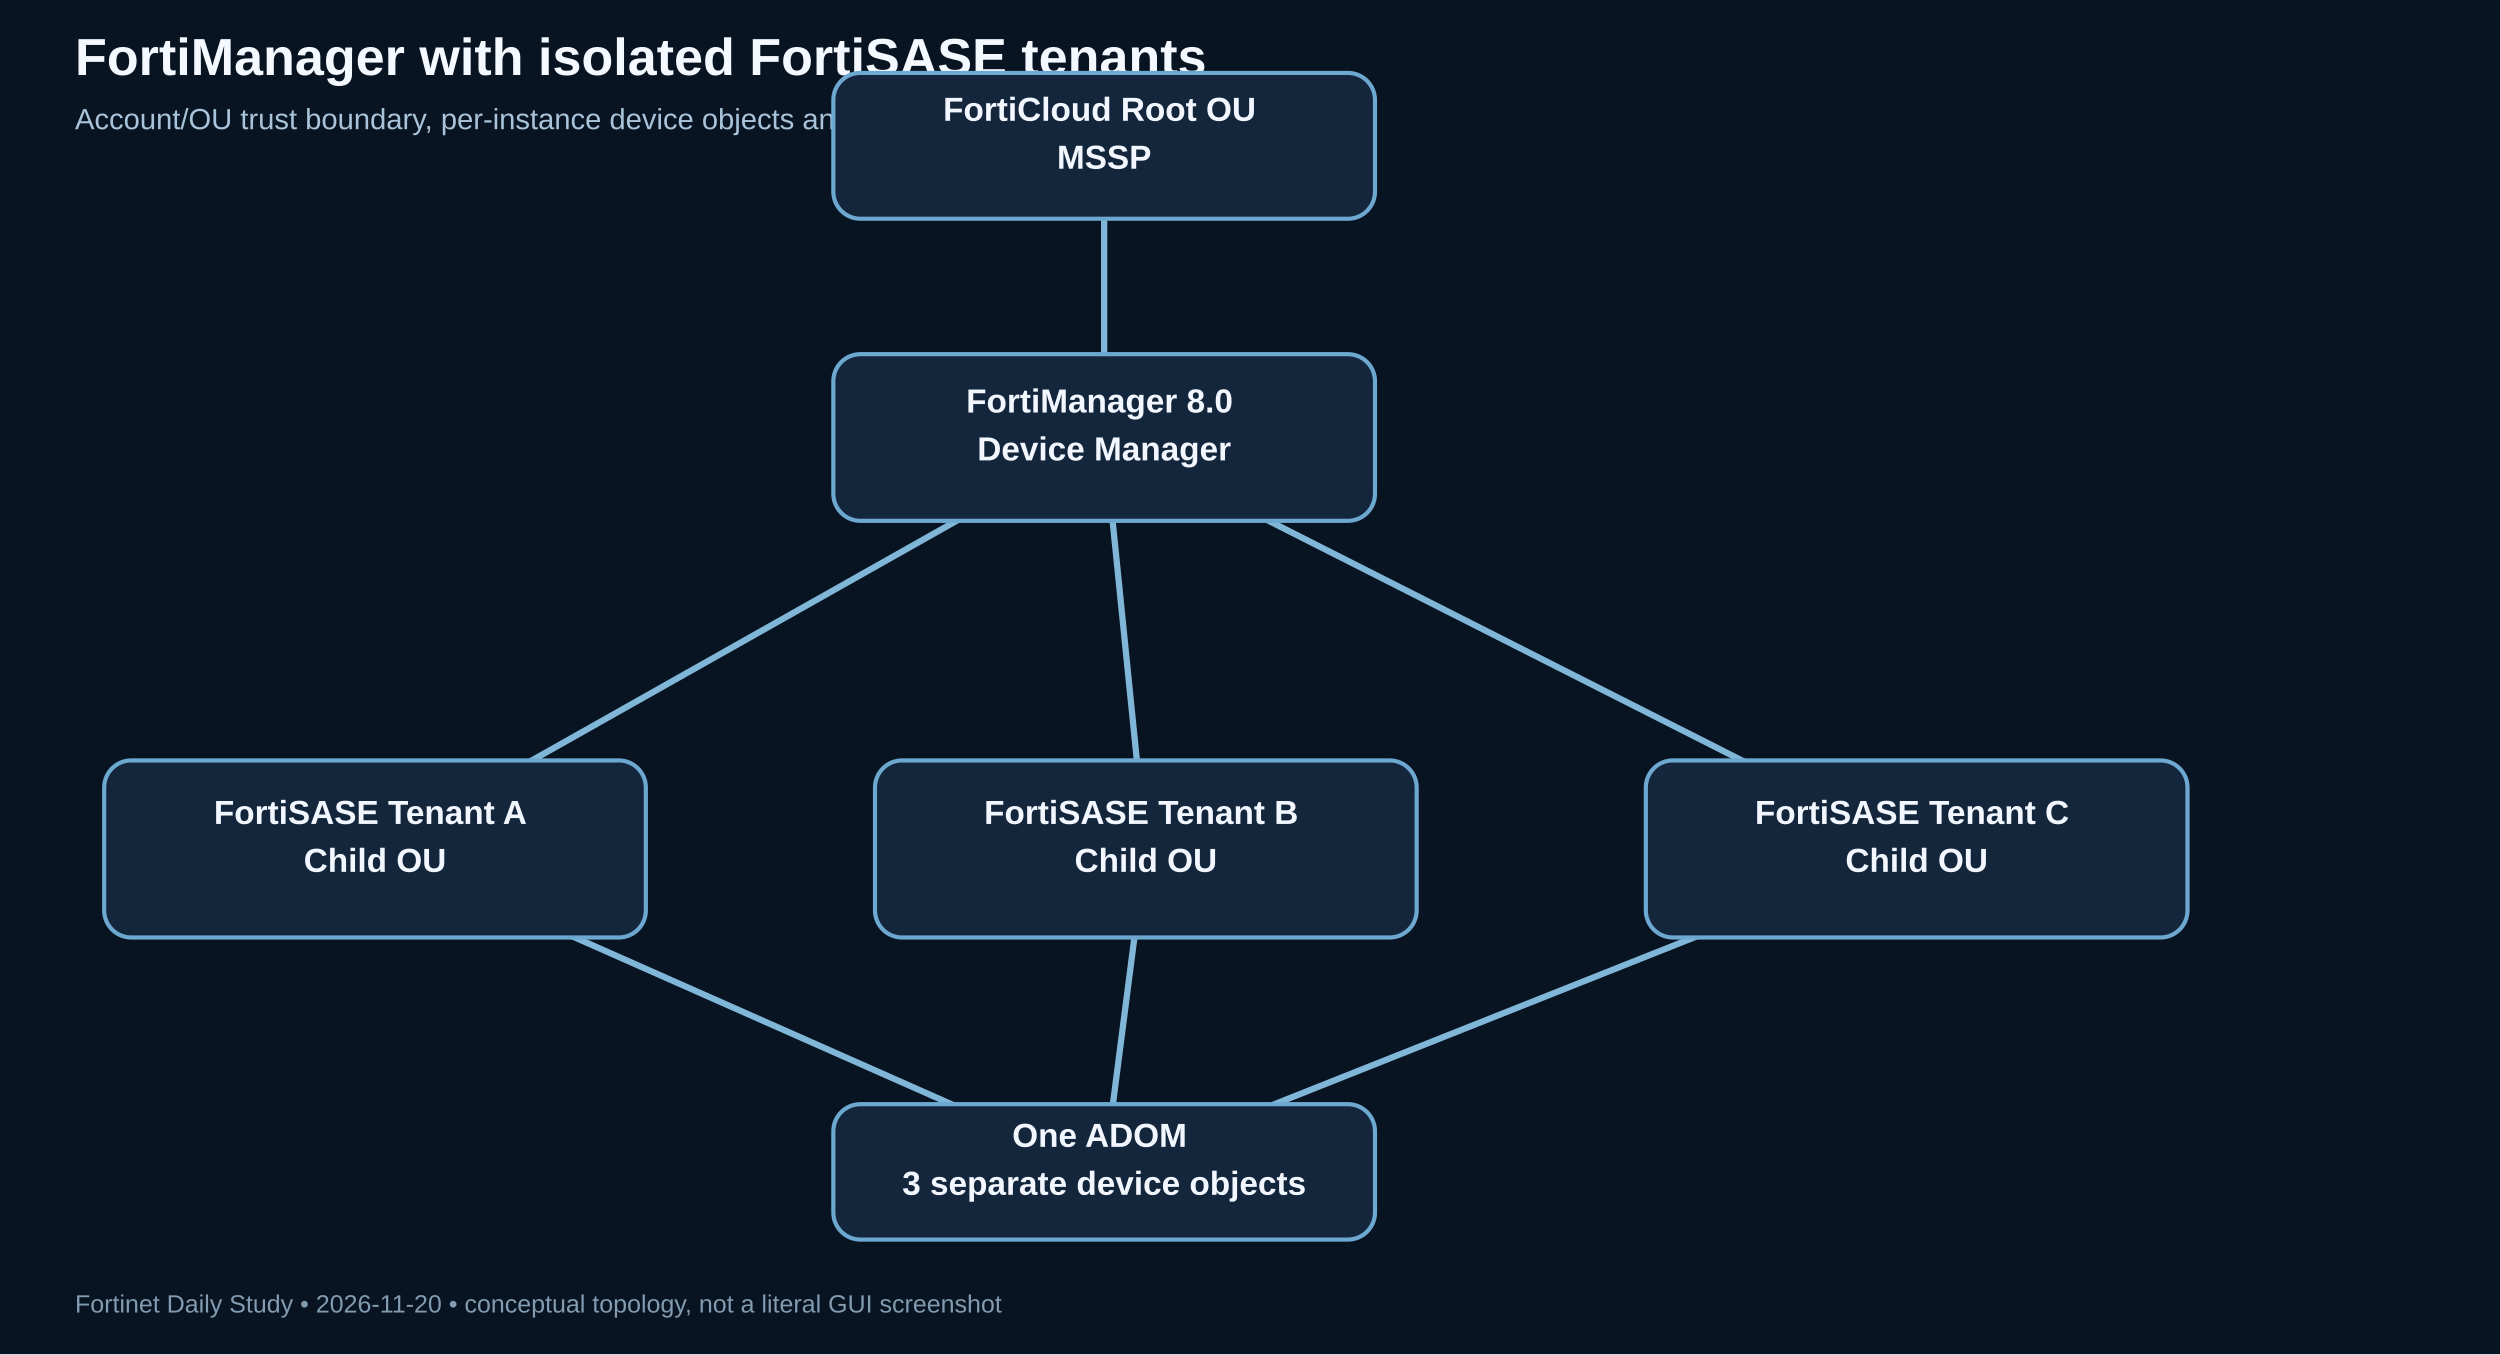
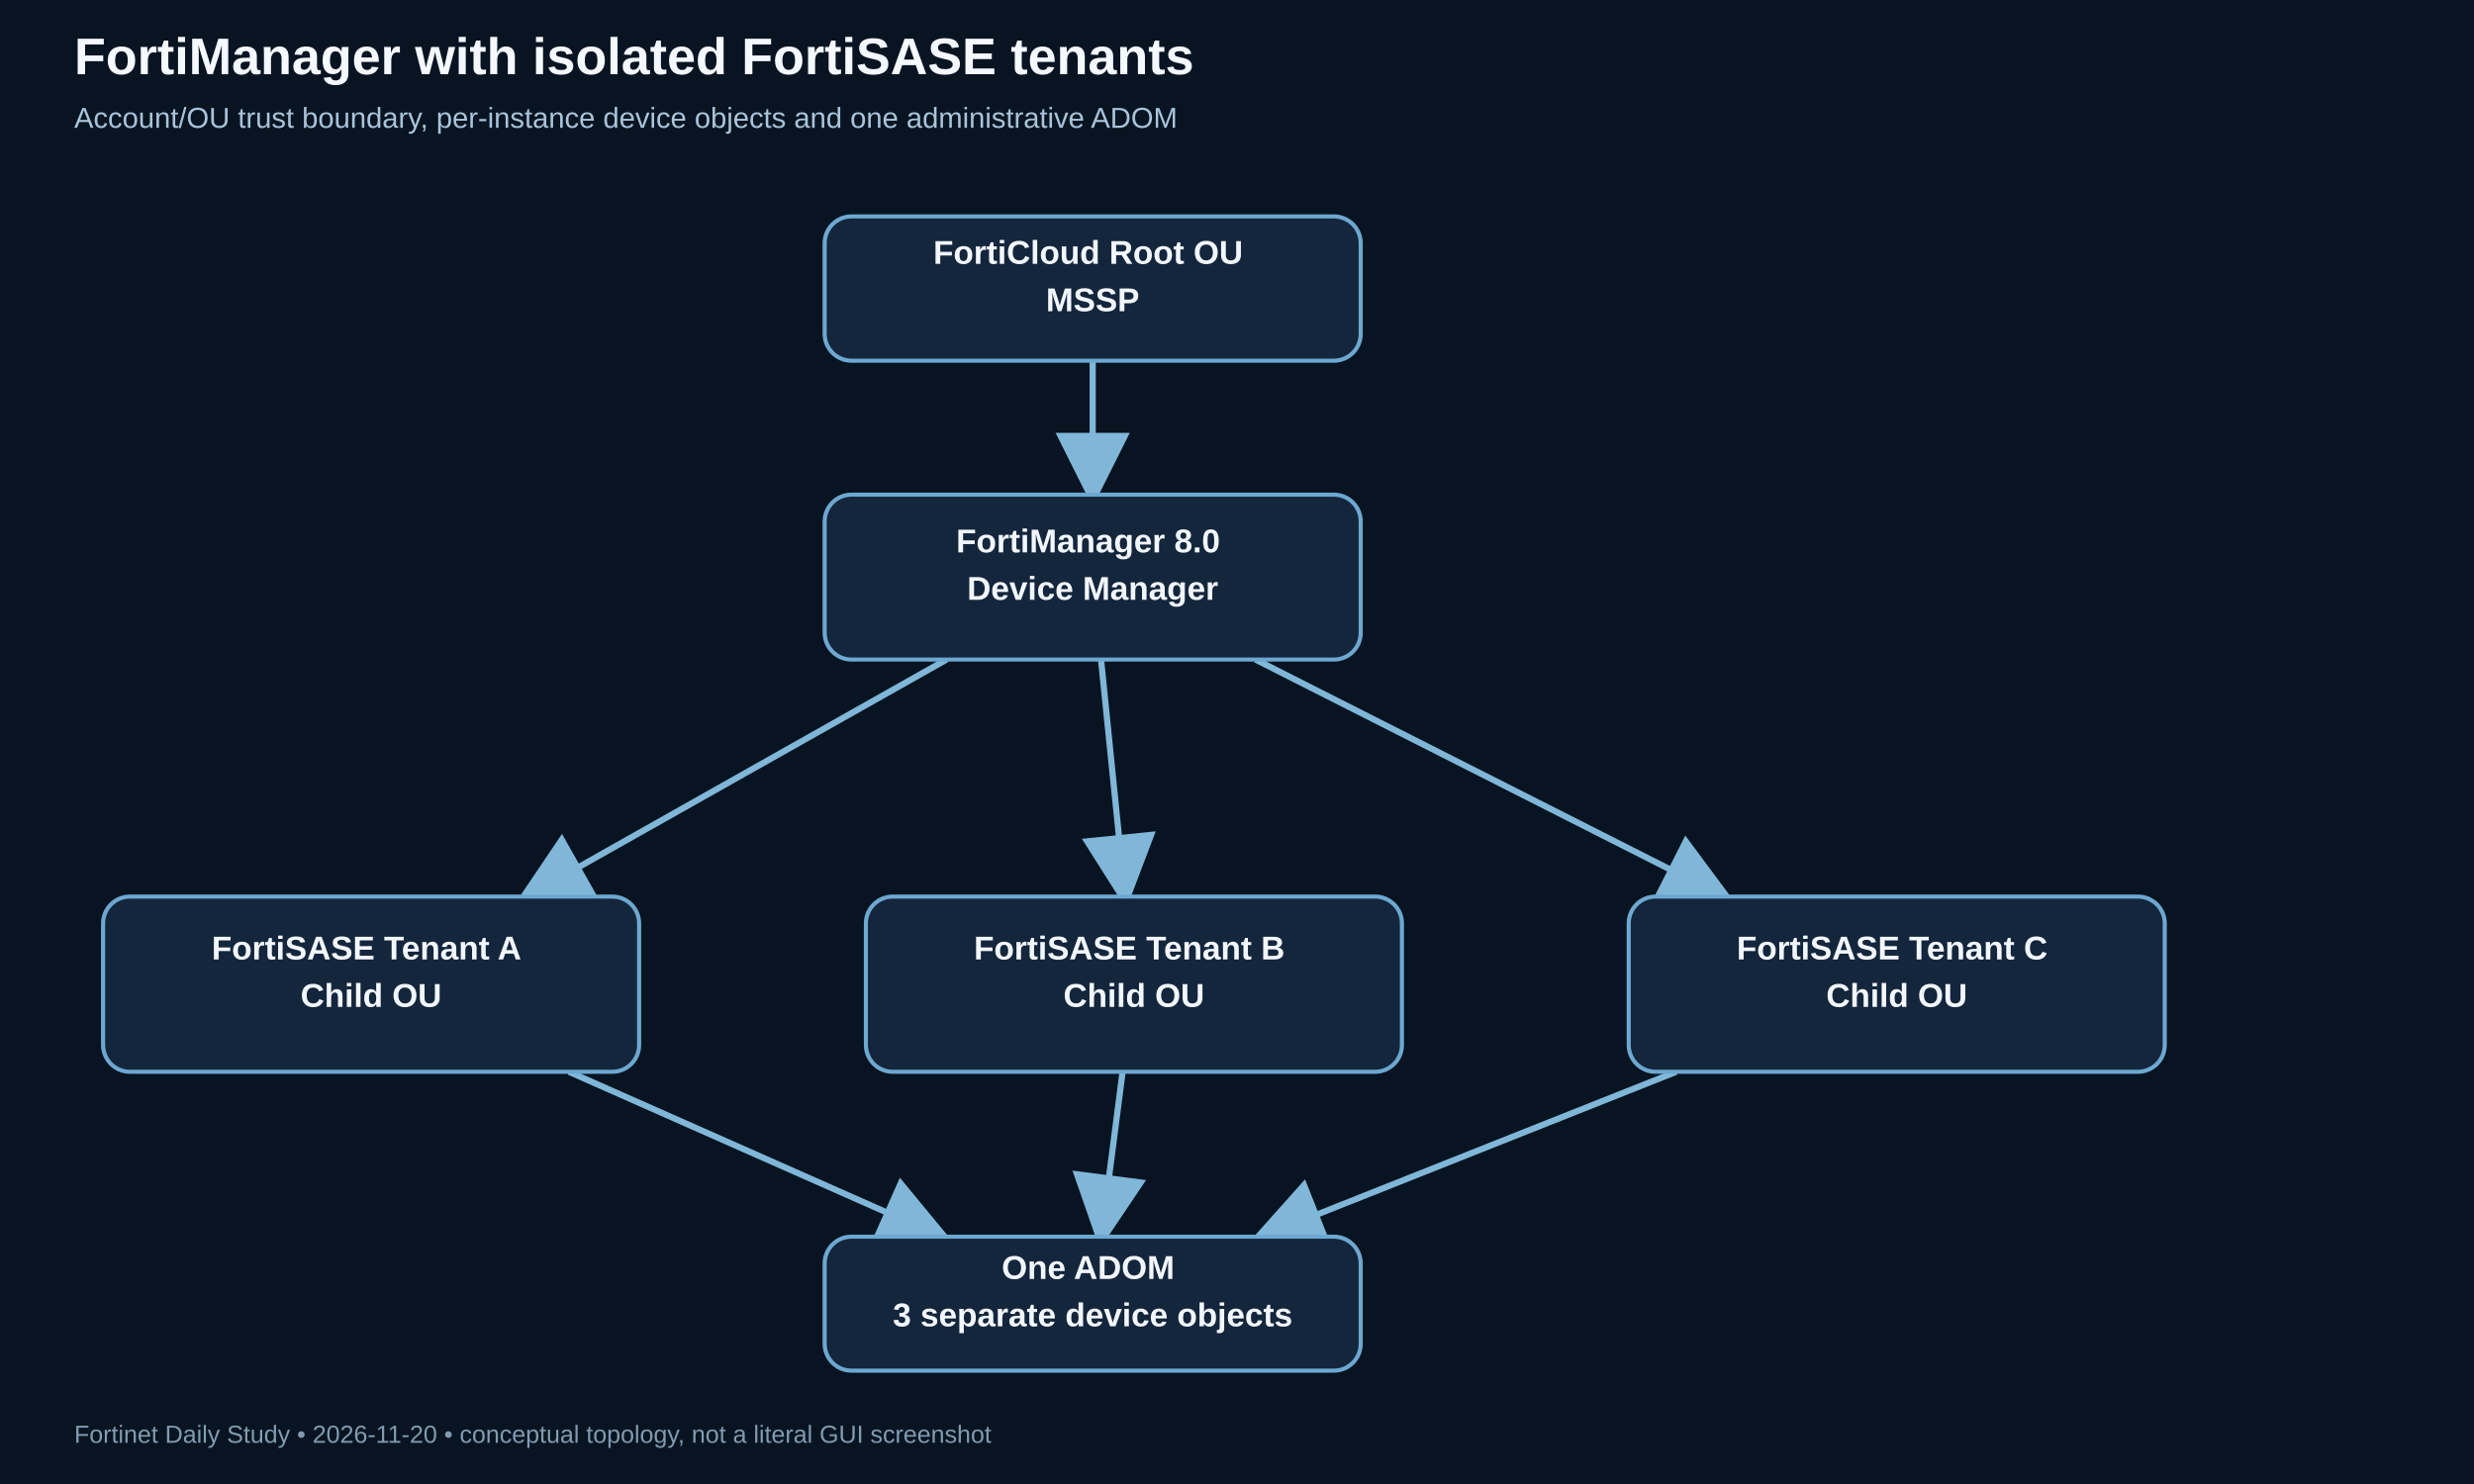
- <svg xmlns="http://www.w3.org/2000/svg" width="1200" height="650" viewBox="0 0 1200 650">
+ <svg xmlns="http://www.w3.org/2000/svg" width="1200" height="720" viewBox="0 0 1200 720">
  <defs>
    <marker id="arr" markerWidth="12" markerHeight="12" refX="10" refY="6" orient="auto">
      <path d="M0,0 L12,6 L0,12 z" fill="#80b7d8" />
    </marker>
  </defs>
-   <rect width="1200" height="650" fill="#081421" />
+   <rect width="1200" height="720" fill="#081421" />
  <text x="36" y="36" fill="#f4f8ff" font-family="Arial,sans-serif" font-size="25" font-weight="700">FortiManager with isolated FortiSASE tenants</text>
  <text x="36" y="62" fill="#a9c4da" font-family="Arial,sans-serif" font-size="14">Account/OU trust boundary, per-instance device objects and one administrative ADOM</text>
-   <path d="M 530 70 L 530 210" fill="none" stroke="#80b7d8" stroke-width="3" marker-end="url(#arr)" />
-   <path d="M 530 210 L 180 407.5" fill="none" stroke="#80b7d8" stroke-width="3" marker-end="url(#arr)" />
-   <path d="M 530 210 L 550 407.5" fill="none" stroke="#80b7d8" stroke-width="3" marker-end="url(#arr)" />
-   <path d="M 530 210 L 920 407.5" fill="none" stroke="#80b7d8" stroke-width="3" marker-end="url(#arr)" />
-   <path d="M 180 407.5 L 530 562.5" fill="none" stroke="#80b7d8" stroke-width="3" marker-end="url(#arr)" />
-   <path d="M 550 407.5 L 530 562.5" fill="none" stroke="#80b7d8" stroke-width="3" marker-end="url(#arr)" />
-   <path d="M 920 407.5 L 530 562.5" fill="none" stroke="#80b7d8" stroke-width="3" marker-end="url(#arr)" />
+   <path d="M 530 175 L 530 240" fill="none" stroke="#80b7d8" stroke-width="3" marker-end="url(#arr)" />
+   <path d="M 459.114 320 L 255.316 435" fill="none" stroke="#80b7d8" stroke-width="3" marker-end="url(#arr)" />
+   <path d="M 534.051 320 L 545.696 435" fill="none" stroke="#80b7d8" stroke-width="3" marker-end="url(#arr)" />
+   <path d="M 608.987 320 L 836.076 435" fill="none" stroke="#80b7d8" stroke-width="3" marker-end="url(#arr)" />
+   <path d="M 275.968 520 L 456.613 600" fill="none" stroke="#80b7d8" stroke-width="3" marker-end="url(#arr)" />
+   <path d="M 544.516 520 L 534.194 600" fill="none" stroke="#80b7d8" stroke-width="3" marker-end="url(#arr)" />
+   <path d="M 813.065 520 L 611.774 600" fill="none" stroke="#80b7d8" stroke-width="3" marker-end="url(#arr)" />
  <g>
-     <rect x="400" y="35" width="260" height="70" rx="13" fill="#14263b" stroke="#6da8d1" stroke-width="2" />
-     <text x="530" y="58" text-anchor="middle" fill="#f2f7ff" font-family="Arial,sans-serif" font-size="16" font-weight="700">
+     <rect x="400" y="105" width="260" height="70" rx="13" fill="#14263b" stroke="#6da8d1" stroke-width="2" />
+     <text x="530" y="128" text-anchor="middle" fill="#f2f7ff" font-family="Arial,sans-serif" font-size="16" font-weight="700">
      <tspan x="530" dy="0">FortiCloud Root OU</tspan>
      <tspan x="530" dy="23">MSSP</tspan>
    </text>
  </g>
  <g>
-     <rect x="400" y="170" width="260" height="80" rx="13" fill="#14263b" stroke="#6da8d1" stroke-width="2" />
-     <text x="530" y="198" text-anchor="middle" fill="#f2f7ff" font-family="Arial,sans-serif" font-size="16" font-weight="700">
+     <rect x="400" y="240" width="260" height="80" rx="13" fill="#14263b" stroke="#6da8d1" stroke-width="2" />
+     <text x="530" y="268" text-anchor="middle" fill="#f2f7ff" font-family="Arial,sans-serif" font-size="16" font-weight="700">
      <tspan x="530" dy="0">FortiManager 8.0</tspan>
      <tspan x="530" dy="23">Device Manager</tspan>
    </text>
  </g>
  <g>
-     <rect x="50" y="365" width="260" height="85" rx="13" fill="#14263b" stroke="#6da8d1" stroke-width="2" />
-     <text x="180" y="395.5" text-anchor="middle" fill="#f2f7ff" font-family="Arial,sans-serif" font-size="16" font-weight="700">
+     <rect x="50" y="435" width="260" height="85" rx="13" fill="#14263b" stroke="#6da8d1" stroke-width="2" />
+     <text x="180" y="465.5" text-anchor="middle" fill="#f2f7ff" font-family="Arial,sans-serif" font-size="16" font-weight="700">
      <tspan x="180" dy="0">FortiSASE Tenant A</tspan>
      <tspan x="180" dy="23">Child OU</tspan>
    </text>
  </g>
  <g>
-     <rect x="420" y="365" width="260" height="85" rx="13" fill="#14263b" stroke="#6da8d1" stroke-width="2" />
-     <text x="550" y="395.5" text-anchor="middle" fill="#f2f7ff" font-family="Arial,sans-serif" font-size="16" font-weight="700">
+     <rect x="420" y="435" width="260" height="85" rx="13" fill="#14263b" stroke="#6da8d1" stroke-width="2" />
+     <text x="550" y="465.5" text-anchor="middle" fill="#f2f7ff" font-family="Arial,sans-serif" font-size="16" font-weight="700">
      <tspan x="550" dy="0">FortiSASE Tenant B</tspan>
      <tspan x="550" dy="23">Child OU</tspan>
    </text>
  </g>
  <g>
-     <rect x="790" y="365" width="260" height="85" rx="13" fill="#14263b" stroke="#6da8d1" stroke-width="2" />
-     <text x="920" y="395.5" text-anchor="middle" fill="#f2f7ff" font-family="Arial,sans-serif" font-size="16" font-weight="700">
+     <rect x="790" y="435" width="260" height="85" rx="13" fill="#14263b" stroke="#6da8d1" stroke-width="2" />
+     <text x="920" y="465.5" text-anchor="middle" fill="#f2f7ff" font-family="Arial,sans-serif" font-size="16" font-weight="700">
      <tspan x="920" dy="0">FortiSASE Tenant C</tspan>
      <tspan x="920" dy="23">Child OU</tspan>
    </text>
  </g>
  <g>
-     <rect x="400" y="530" width="260" height="65" rx="13" fill="#14263b" stroke="#6da8d1" stroke-width="2" />
-     <text x="530" y="550.5" text-anchor="middle" fill="#f2f7ff" font-family="Arial,sans-serif" font-size="16" font-weight="700">
+     <rect x="400" y="600" width="260" height="65" rx="13" fill="#14263b" stroke="#6da8d1" stroke-width="2" />
+     <text x="530" y="620.5" text-anchor="middle" fill="#f2f7ff" font-family="Arial,sans-serif" font-size="16" font-weight="700">
      <tspan x="530" dy="0">One ADOM</tspan>
      <tspan x="530" dy="23">3 separate device objects</tspan>
    </text>
  </g>
-   <text x="36" y="630" fill="#829bb0" font-family="Arial,sans-serif" font-size="12">Fortinet Daily Study • 2026-11-20 • conceptual topology, not a literal GUI screenshot</text>
+   <text x="36" y="700" fill="#829bb0" font-family="Arial,sans-serif" font-size="12">Fortinet Daily Study • 2026-11-20 • conceptual topology, not a literal GUI screenshot</text>
</svg>
